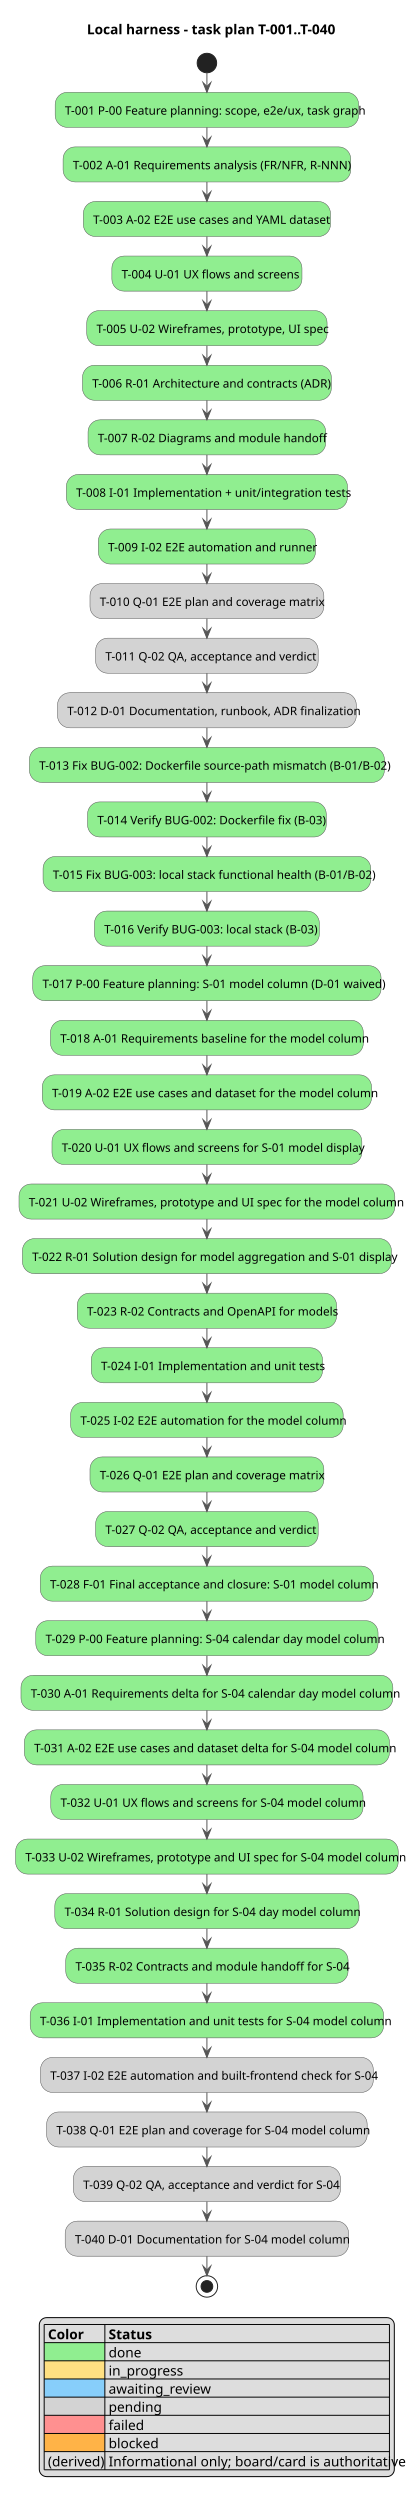
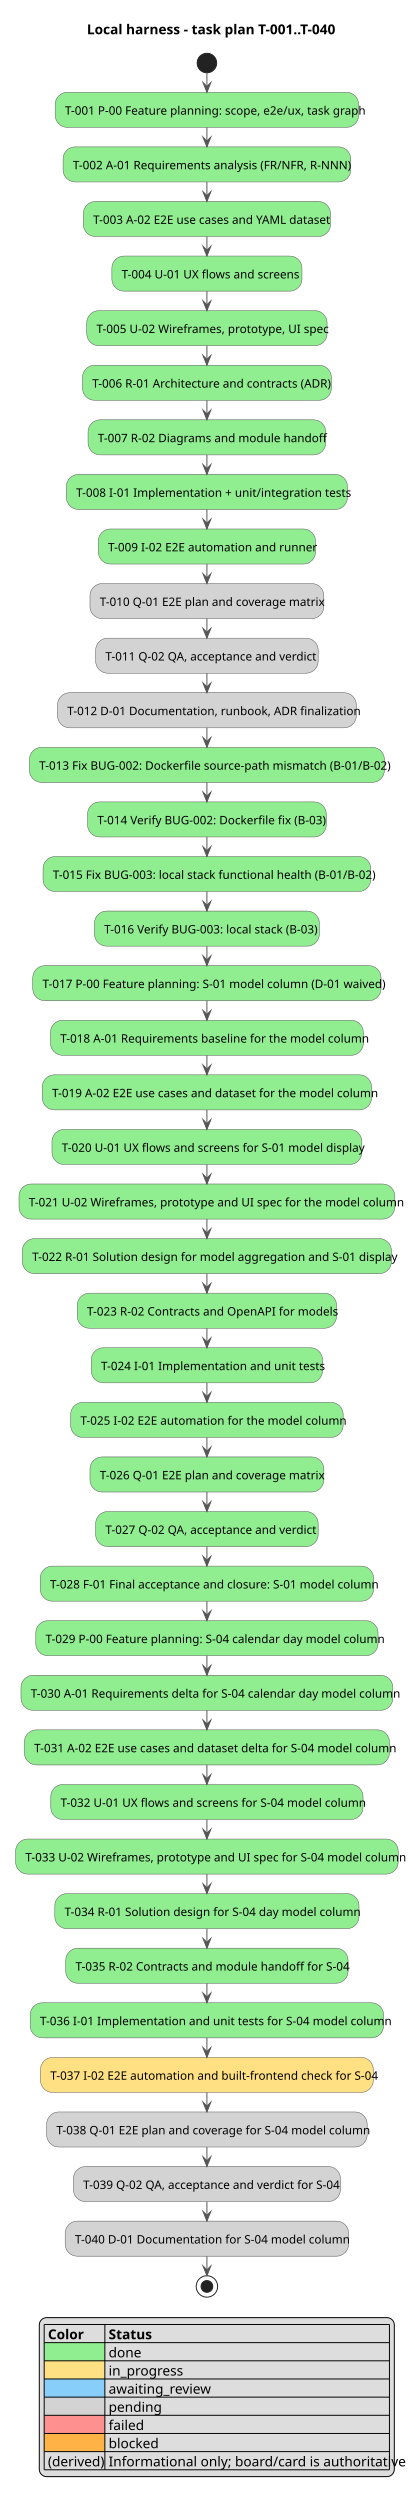
<svg xmlns="http://www.w3.org/2000/svg" version="1.1" data-diagram-type="ACTIVITY" style="width:428px;height:2563px;background:#FFFFFF;" width="428px" height="2563px" viewBox="0 0 428 2563" zoomAndPan="magnify" preserveAspectRatio="none" contentStyleType="text/css">
  <defs />
  <g font-family="sans-serif" lengthAdjust="spacing">
    <g class="title" data-source-line="5">
      <text x="89.088" y="35.107" fill="#000" font-size="14" textLength="248.076" font-weight="700" font-family="Segoe UI">Local harness - task plan T-001..T-040</text>
    </g>
    <ellipse cx="212.126" cy="64.621" rx="10" ry="10" fill="#222" style="stroke:#222;stroke-width:1;" />
    <rect x="56.562" y="94.621" width="311.129" height="35.961" fill="#90EE90" style="stroke:#555;stroke-width:0.5;" rx="12.5" ry="12.5" />
    <text x="66.562" y="117.57" fill="#000" font-size="12" textLength="291.129" font-family="Segoe UI">T-001 P-00 Feature planning: scope, e2e/ux, task graph</text>
    <rect x="64.671" y="150.582" width="294.91" height="35.961" fill="#90EE90" style="stroke:#555;stroke-width:0.5;" rx="12.5" ry="12.5" />
    <text x="74.671" y="173.531" fill="#000" font-size="12" textLength="274.91" font-family="Segoe UI">T-002 A-01 Requirements analysis (FR/NFR, R-NNN)</text>
    <rect x="85.431" y="206.543" width="253.391" height="35.961" fill="#90EE90" style="stroke:#555;stroke-width:0.5;" rx="12.5" ry="12.5" />
    <text x="95.431" y="229.492" fill="#000" font-size="12" textLength="233.391" font-family="Segoe UI">T-003 A-02 E2E use cases and YAML dataset</text>
    <rect x="114.681" y="262.504" width="194.891" height="35.961" fill="#90EE90" style="stroke:#555;stroke-width:0.5;" rx="12.5" ry="12.5" />
    <text x="124.681" y="285.453" fill="#000" font-size="12" textLength="174.891" font-family="Segoe UI">T-004 U-01 UX flows and screens</text>
    <rect x="88.94" y="318.465" width="246.371" height="35.961" fill="#90EE90" style="stroke:#555;stroke-width:0.5;" rx="12.5" ry="12.5" />
    <text x="98.94" y="341.414" fill="#000" font-size="12" textLength="226.371" font-family="Segoe UI">T-005 U-02 Wireframes, prototype, UI spec</text>
    <rect x="84.561" y="374.426" width="255.131" height="35.961" fill="#90EE90" style="stroke:#555;stroke-width:0.5;" rx="12.5" ry="12.5" />
    <text x="94.561" y="397.375" fill="#000" font-size="12" textLength="235.131" font-family="Segoe UI">T-006 R-01 Architecture and contracts (ADR)</text>
    <rect x="90.273" y="430.387" width="243.705" height="35.961" fill="#90EE90" style="stroke:#555;stroke-width:0.5;" rx="12.5" ry="12.5" />
    <text x="100.273" y="453.336" fill="#000" font-size="12" textLength="223.705" font-family="Segoe UI">T-007 R-02 Diagrams and module handoff</text>
    <rect x="68.025" y="486.348" width="288.201" height="35.961" fill="#90EE90" style="stroke:#555;stroke-width:0.5;" rx="12.5" ry="12.5" />
    <text x="78.025" y="509.297" fill="#000" font-size="12" textLength="268.201" font-family="Segoe UI">T-008 I-01 Implementation + unit/integration tests</text>
    <rect x="100.8" y="542.309" width="222.652" height="35.961" fill="#90EE90" style="stroke:#555;stroke-width:0.5;" rx="12.5" ry="12.5" />
    <text x="110.8" y="565.258" fill="#000" font-size="12" textLength="202.652" font-family="Segoe UI">T-009 I-02 E2E automation and runner</text>
    <rect x="92.257" y="598.27" width="239.738" height="35.961" fill="#D3D3D3" style="stroke:#555;stroke-width:0.5;" rx="12.5" ry="12.5" />
    <text x="102.257" y="621.219" fill="#000" font-size="12" textLength="219.738" font-family="Segoe UI">T-010 Q-01 E2E plan and coverage matrix</text>
    <rect x="98.055" y="654.23" width="228.143" height="35.961" fill="#D3D3D3" style="stroke:#555;stroke-width:0.5;" rx="12.5" ry="12.5" />
    <text x="108.055" y="677.18" fill="#000" font-size="12" textLength="208.143" font-family="Segoe UI">T-011 Q-02 QA, acceptance and verdict</text>
    <rect x="58.979" y="710.191" width="306.295" height="35.961" fill="#D3D3D3" style="stroke:#555;stroke-width:0.5;" rx="12.5" ry="12.5" />
    <text x="68.979" y="733.141" fill="#000" font-size="12" textLength="286.295" font-family="Segoe UI">T-012 D-01 Documentation, runbook, ADR finalization</text>
    <rect x="30.156" y="766.152" width="363.939" height="35.961" fill="#90EE90" style="stroke:#555;stroke-width:0.5;" rx="12.5" ry="12.5" />
    <text x="40.156" y="789.102" fill="#000" font-size="12" textLength="343.939" font-family="Segoe UI">T-013 Fix BUG-002: Dockerfile source-path mismatch (B-01/B-02)</text>
    <rect x="89.761" y="822.113" width="244.73" height="35.961" fill="#90EE90" style="stroke:#555;stroke-width:0.5;" rx="12.5" ry="12.5" />
    <text x="99.761" y="845.063" fill="#000" font-size="12" textLength="224.73" font-family="Segoe UI">T-014 Verify BUG-002: Dockerfile fix (B-03)</text>
    <rect x="44.14" y="878.074" width="335.973" height="35.961" fill="#90EE90" style="stroke:#555;stroke-width:0.5;" rx="12.5" ry="12.5" />
    <text x="54.14" y="901.023" fill="#000" font-size="12" textLength="315.973" font-family="Segoe UI">T-015 Fix BUG-003: local stack functional health (B-01/B-02)</text>
    <rect x="96.836" y="934.035" width="230.58" height="35.961" fill="#90EE90" style="stroke:#555;stroke-width:0.5;" rx="12.5" ry="12.5" />
    <text x="106.836" y="956.984" fill="#000" font-size="12" textLength="210.58" font-family="Segoe UI">T-016 Verify BUG-003: local stack (B-03)</text>
    <rect x="33.578" y="989.996" width="357.096" height="35.961" fill="#90EE90" style="stroke:#555;stroke-width:0.5;" rx="12.5" ry="12.5" />
    <text x="43.578" y="1012.945" fill="#000" font-size="12" textLength="337.096" font-family="Segoe UI">T-017 P-00 Feature planning: S-01 model column (D-01 waived)</text>
    <rect x="51.769" y="1045.957" width="320.715" height="35.961" fill="#90EE90" style="stroke:#555;stroke-width:0.5;" rx="12.5" ry="12.5" />
    <text x="61.769" y="1068.906" fill="#000" font-size="12" textLength="300.715" font-family="Segoe UI">T-018 A-01 Requirements baseline for the model column</text>
    <rect x="43.346" y="1101.918" width="337.561" height="35.961" fill="#90EE90" style="stroke:#555;stroke-width:0.5;" rx="12.5" ry="12.5" />
    <text x="53.346" y="1124.867" fill="#000" font-size="12" textLength="317.561" font-family="Segoe UI">T-019 A-02 E2E use cases and dataset for the model column</text>
    <rect x="53.295" y="1157.879" width="317.662" height="35.961" fill="#90EE90" style="stroke:#555;stroke-width:0.5;" rx="12.5" ry="12.5" />
    <text x="63.295" y="1180.828" fill="#000" font-size="12" textLength="297.662" font-family="Segoe UI">T-020 U-01 UX flows and screens for S-01 model display</text>
    <rect x="19.489" y="1213.84" width="385.273" height="35.961" fill="#90EE90" style="stroke:#555;stroke-width:0.5;" rx="12.5" ry="12.5" />
    <text x="29.489" y="1236.789" fill="#000" font-size="12" textLength="365.273" font-family="Segoe UI">T-021 U-02 Wireframes, prototype and UI spec for the model column</text>
    <rect x="22.964" y="1269.801" width="378.324" height="35.961" fill="#90EE90" style="stroke:#555;stroke-width:0.5;" rx="12.5" ry="12.5" />
    <text x="32.964" y="1292.75" fill="#000" font-size="12" textLength="358.324" font-family="Segoe UI">T-022 R-01 Solution design for model aggregation and S-01 display</text>
    <rect x="79.188" y="1325.762" width="265.877" height="35.961" fill="#90EE90" style="stroke:#555;stroke-width:0.5;" rx="12.5" ry="12.5" />
    <text x="89.188" y="1348.711" fill="#000" font-size="12" textLength="245.877" font-family="Segoe UI">T-023 R-02 Contracts and OpenAPI for models</text>
    <rect x="93.575" y="1381.723" width="237.102" height="35.961" fill="#90EE90" style="stroke:#555;stroke-width:0.5;" rx="12.5" ry="12.5" />
    <text x="103.575" y="1404.672" fill="#000" font-size="12" textLength="217.102" font-family="Segoe UI">T-024 I-01 Implementation and unit tests</text>
    <rect x="72.438" y="1437.684" width="279.377" height="35.961" fill="#90EE90" style="stroke:#555;stroke-width:0.5;" rx="12.5" ry="12.5" />
    <text x="82.438" y="1460.633" fill="#000" font-size="12" textLength="259.377" font-family="Segoe UI">T-025 I-02 E2E automation for the model column</text>
    <rect x="92.257" y="1493.645" width="239.738" height="35.961" fill="#90EE90" style="stroke:#555;stroke-width:0.5;" rx="12.5" ry="12.5" />
    <text x="102.257" y="1516.594" fill="#000" font-size="12" textLength="219.738" font-family="Segoe UI">T-026 Q-01 E2E plan and coverage matrix</text>
    <rect x="98.055" y="1549.605" width="228.143" height="35.961" fill="#90EE90" style="stroke:#555;stroke-width:0.5;" rx="12.5" ry="12.5" />
    <text x="108.055" y="1572.555" fill="#000" font-size="12" textLength="208.143" font-family="Segoe UI">T-027 Q-02 QA, acceptance and verdict</text>
    <rect x="41.248" y="1605.566" width="341.756" height="35.961" fill="#90EE90" style="stroke:#555;stroke-width:0.5;" rx="12.5" ry="12.5" />
    <text x="51.248" y="1628.516" fill="#000" font-size="12" textLength="321.756" font-family="Segoe UI">T-028 F-01 Final acceptance and closure: S-01 model column</text>
    <rect x="36.689" y="1661.527" width="350.873" height="35.961" fill="#90EE90" style="stroke:#555;stroke-width:0.5;" rx="12.5" ry="12.5" />
    <text x="46.689" y="1684.477" fill="#000" font-size="12" textLength="330.873" font-family="Segoe UI">T-029 P-00 Feature planning: S-04 calendar day model column</text>
    <rect x="21.514" y="1717.488" width="381.225" height="35.961" fill="#90EE90" style="stroke:#555;stroke-width:0.5;" rx="12.5" ry="12.5" />
    <text x="31.514" y="1740.438" fill="#000" font-size="12" textLength="361.225" font-family="Segoe UI">T-030 A-01 Requirements delta for S-04 calendar day model column</text>
    <rect x="25.003" y="1773.449" width="374.246" height="35.961" fill="#90EE90" style="stroke:#555;stroke-width:0.5;" rx="12.5" ry="12.5" />
    <text x="35.003" y="1796.398" fill="#000" font-size="12" textLength="354.246" font-family="Segoe UI">T-031 A-02 E2E use cases and dataset delta for S-04 model column</text>
    <rect x="52.064" y="1829.41" width="320.123" height="35.961" fill="#90EE90" style="stroke:#555;stroke-width:0.5;" rx="12.5" ry="12.5" />
    <text x="62.064" y="1852.359" fill="#000" font-size="12" textLength="300.123" font-family="Segoe UI">T-032 U-01 UX flows and screens for S-04 model column</text>
    <rect x="16" y="1885.371" width="392.252" height="35.961" fill="#90EE90" style="stroke:#555;stroke-width:0.5;" rx="12.5" ry="12.5" />
    <text x="26" y="1908.32" fill="#000" font-size="12" textLength="372.252" font-family="Segoe UI">T-033 U-02 Wireframes, prototype and UI spec for S-04 model column</text>
    <rect x="56.195" y="1941.332" width="311.861" height="35.961" fill="#90EE90" style="stroke:#555;stroke-width:0.5;" rx="12.5" ry="12.5" />
    <text x="66.195" y="1964.281" fill="#000" font-size="12" textLength="291.861" font-family="Segoe UI">T-034 R-01 Solution design for S-04 day model column</text>
    <rect x="67.401" y="1997.293" width="289.449" height="35.961" fill="#90EE90" style="stroke:#555;stroke-width:0.5;" rx="12.5" ry="12.5" />
    <text x="77.401" y="2020.242" fill="#000" font-size="12" textLength="269.449" font-family="Segoe UI">T-035 R-02 Contracts and module handoff for S-04</text>
    <rect x="30.959" y="2053.254" width="362.334" height="35.961" fill="#90EE90" style="stroke:#555;stroke-width:0.5;" rx="12.5" ry="12.5" />
    <text x="40.959" y="2076.203" fill="#000" font-size="12" textLength="342.334" font-family="Segoe UI">T-036 I-01 Implementation and unit tests for S-04 model column</text>
-     <rect x="41.535" y="2109.215" width="341.182" height="35.961" fill="#D3D3D3" style="stroke:#555;stroke-width:0.5;" rx="12.5" ry="12.5" />
+     <rect x="41.535" y="2109.215" width="341.182" height="35.961" fill="#FFE082" style="stroke:#555;stroke-width:0.5;" rx="12.5" ry="12.5" />
    <text x="51.535" y="2132.164" fill="#000" font-size="12" textLength="321.182" font-family="Segoe UI">T-037 I-02 E2E automation and built-frontend check for S-04</text>
    <rect x="47.831" y="2165.176" width="328.59" height="35.961" fill="#D3D3D3" style="stroke:#555;stroke-width:0.5;" rx="12.5" ry="12.5" />
    <text x="57.831" y="2188.125" fill="#000" font-size="12" textLength="308.59" font-family="Segoe UI">T-038 Q-01 E2E plan and coverage for S-04 model column</text>
    <rect x="75.232" y="2221.137" width="273.787" height="35.961" fill="#D3D3D3" style="stroke:#555;stroke-width:0.5;" rx="12.5" ry="12.5" />
    <text x="85.232" y="2244.086" fill="#000" font-size="12" textLength="253.787" font-family="Segoe UI">T-039 Q-02 QA, acceptance and verdict for S-04</text>
    <rect x="66.827" y="2277.098" width="290.598" height="35.961" fill="#D3D3D3" style="stroke:#555;stroke-width:0.5;" rx="12.5" ry="12.5" />
    <text x="76.827" y="2300.047" fill="#000" font-size="12" textLength="270.598" font-family="Segoe UI">T-040 D-01 Documentation for S-04 model column</text>
    <ellipse cx="212.126" cy="2344.059" rx="11" ry="11" fill="none" style="stroke:#222;stroke-width:1;" />
    <ellipse cx="212.126" cy="2344.059" rx="6" ry="6" fill="#222" style="stroke:#222;stroke-width:1;" />
    <line x1="212.126" y1="74.621" x2="212.126" y2="94.621" style="stroke:#555;stroke-width:1;" />
    <polygon points="208.126,84.621,212.126,94.621,216.126,84.621,212.126,88.621" fill="#555" style="stroke:#555;stroke-width:1;stroke-linejoin:miter;stroke-miterlimit:10;" />
    <line x1="212.126" y1="130.582" x2="212.126" y2="150.582" style="stroke:#555;stroke-width:1;" />
    <polygon points="208.126,140.582,212.126,150.582,216.126,140.582,212.126,144.582" fill="#555" style="stroke:#555;stroke-width:1;stroke-linejoin:miter;stroke-miterlimit:10;" />
    <line x1="212.126" y1="186.543" x2="212.126" y2="206.543" style="stroke:#555;stroke-width:1;" />
    <polygon points="208.126,196.543,212.126,206.543,216.126,196.543,212.126,200.543" fill="#555" style="stroke:#555;stroke-width:1;stroke-linejoin:miter;stroke-miterlimit:10;" />
    <line x1="212.126" y1="242.504" x2="212.126" y2="262.504" style="stroke:#555;stroke-width:1;" />
    <polygon points="208.126,252.504,212.126,262.504,216.126,252.504,212.126,256.504" fill="#555" style="stroke:#555;stroke-width:1;stroke-linejoin:miter;stroke-miterlimit:10;" />
    <line x1="212.126" y1="298.465" x2="212.126" y2="318.465" style="stroke:#555;stroke-width:1;" />
    <polygon points="208.126,308.465,212.126,318.465,216.126,308.465,212.126,312.465" fill="#555" style="stroke:#555;stroke-width:1;stroke-linejoin:miter;stroke-miterlimit:10;" />
    <line x1="212.126" y1="354.426" x2="212.126" y2="374.426" style="stroke:#555;stroke-width:1;" />
    <polygon points="208.126,364.426,212.126,374.426,216.126,364.426,212.126,368.426" fill="#555" style="stroke:#555;stroke-width:1;stroke-linejoin:miter;stroke-miterlimit:10;" />
    <line x1="212.126" y1="410.387" x2="212.126" y2="430.387" style="stroke:#555;stroke-width:1;" />
    <polygon points="208.126,420.387,212.126,430.387,216.126,420.387,212.126,424.387" fill="#555" style="stroke:#555;stroke-width:1;stroke-linejoin:miter;stroke-miterlimit:10;" />
    <line x1="212.126" y1="466.348" x2="212.126" y2="486.348" style="stroke:#555;stroke-width:1;" />
    <polygon points="208.126,476.348,212.126,486.348,216.126,476.348,212.126,480.348" fill="#555" style="stroke:#555;stroke-width:1;stroke-linejoin:miter;stroke-miterlimit:10;" />
    <line x1="212.126" y1="522.309" x2="212.126" y2="542.309" style="stroke:#555;stroke-width:1;" />
    <polygon points="208.126,532.309,212.126,542.309,216.126,532.309,212.126,536.309" fill="#555" style="stroke:#555;stroke-width:1;stroke-linejoin:miter;stroke-miterlimit:10;" />
    <line x1="212.126" y1="578.27" x2="212.126" y2="598.27" style="stroke:#555;stroke-width:1;" />
    <polygon points="208.126,588.27,212.126,598.27,216.126,588.27,212.126,592.27" fill="#555" style="stroke:#555;stroke-width:1;stroke-linejoin:miter;stroke-miterlimit:10;" />
    <line x1="212.126" y1="634.23" x2="212.126" y2="654.23" style="stroke:#555;stroke-width:1;" />
    <polygon points="208.126,644.23,212.126,654.23,216.126,644.23,212.126,648.23" fill="#555" style="stroke:#555;stroke-width:1;stroke-linejoin:miter;stroke-miterlimit:10;" />
    <line x1="212.126" y1="690.191" x2="212.126" y2="710.191" style="stroke:#555;stroke-width:1;" />
    <polygon points="208.126,700.191,212.126,710.191,216.126,700.191,212.126,704.191" fill="#555" style="stroke:#555;stroke-width:1;stroke-linejoin:miter;stroke-miterlimit:10;" />
    <line x1="212.126" y1="746.152" x2="212.126" y2="766.152" style="stroke:#555;stroke-width:1;" />
    <polygon points="208.126,756.152,212.126,766.152,216.126,756.152,212.126,760.152" fill="#555" style="stroke:#555;stroke-width:1;stroke-linejoin:miter;stroke-miterlimit:10;" />
    <line x1="212.126" y1="802.113" x2="212.126" y2="822.113" style="stroke:#555;stroke-width:1;" />
    <polygon points="208.126,812.113,212.126,822.113,216.126,812.113,212.126,816.113" fill="#555" style="stroke:#555;stroke-width:1;stroke-linejoin:miter;stroke-miterlimit:10;" />
    <line x1="212.126" y1="858.074" x2="212.126" y2="878.074" style="stroke:#555;stroke-width:1;" />
    <polygon points="208.126,868.074,212.126,878.074,216.126,868.074,212.126,872.074" fill="#555" style="stroke:#555;stroke-width:1;stroke-linejoin:miter;stroke-miterlimit:10;" />
    <line x1="212.126" y1="914.035" x2="212.126" y2="934.035" style="stroke:#555;stroke-width:1;" />
    <polygon points="208.126,924.035,212.126,934.035,216.126,924.035,212.126,928.035" fill="#555" style="stroke:#555;stroke-width:1;stroke-linejoin:miter;stroke-miterlimit:10;" />
    <line x1="212.126" y1="969.996" x2="212.126" y2="989.996" style="stroke:#555;stroke-width:1;" />
    <polygon points="208.126,979.996,212.126,989.996,216.126,979.996,212.126,983.996" fill="#555" style="stroke:#555;stroke-width:1;stroke-linejoin:miter;stroke-miterlimit:10;" />
    <line x1="212.126" y1="1025.957" x2="212.126" y2="1045.957" style="stroke:#555;stroke-width:1;" />
    <polygon points="208.126,1035.957,212.126,1045.957,216.126,1035.957,212.126,1039.957" fill="#555" style="stroke:#555;stroke-width:1;stroke-linejoin:miter;stroke-miterlimit:10;" />
    <line x1="212.126" y1="1081.918" x2="212.126" y2="1101.918" style="stroke:#555;stroke-width:1;" />
    <polygon points="208.126,1091.918,212.126,1101.918,216.126,1091.918,212.126,1095.918" fill="#555" style="stroke:#555;stroke-width:1;stroke-linejoin:miter;stroke-miterlimit:10;" />
    <line x1="212.126" y1="1137.879" x2="212.126" y2="1157.879" style="stroke:#555;stroke-width:1;" />
    <polygon points="208.126,1147.879,212.126,1157.879,216.126,1147.879,212.126,1151.879" fill="#555" style="stroke:#555;stroke-width:1;stroke-linejoin:miter;stroke-miterlimit:10;" />
    <line x1="212.126" y1="1193.84" x2="212.126" y2="1213.84" style="stroke:#555;stroke-width:1;" />
    <polygon points="208.126,1203.84,212.126,1213.84,216.126,1203.84,212.126,1207.84" fill="#555" style="stroke:#555;stroke-width:1;stroke-linejoin:miter;stroke-miterlimit:10;" />
    <line x1="212.126" y1="1249.801" x2="212.126" y2="1269.801" style="stroke:#555;stroke-width:1;" />
    <polygon points="208.126,1259.801,212.126,1269.801,216.126,1259.801,212.126,1263.801" fill="#555" style="stroke:#555;stroke-width:1;stroke-linejoin:miter;stroke-miterlimit:10;" />
    <line x1="212.126" y1="1305.762" x2="212.126" y2="1325.762" style="stroke:#555;stroke-width:1;" />
    <polygon points="208.126,1315.762,212.126,1325.762,216.126,1315.762,212.126,1319.762" fill="#555" style="stroke:#555;stroke-width:1;stroke-linejoin:miter;stroke-miterlimit:10;" />
    <line x1="212.126" y1="1361.723" x2="212.126" y2="1381.723" style="stroke:#555;stroke-width:1;" />
    <polygon points="208.126,1371.723,212.126,1381.723,216.126,1371.723,212.126,1375.723" fill="#555" style="stroke:#555;stroke-width:1;stroke-linejoin:miter;stroke-miterlimit:10;" />
    <line x1="212.126" y1="1417.684" x2="212.126" y2="1437.684" style="stroke:#555;stroke-width:1;" />
    <polygon points="208.126,1427.684,212.126,1437.684,216.126,1427.684,212.126,1431.684" fill="#555" style="stroke:#555;stroke-width:1;stroke-linejoin:miter;stroke-miterlimit:10;" />
    <line x1="212.126" y1="1473.645" x2="212.126" y2="1493.645" style="stroke:#555;stroke-width:1;" />
    <polygon points="208.126,1483.645,212.126,1493.645,216.126,1483.645,212.126,1487.645" fill="#555" style="stroke:#555;stroke-width:1;stroke-linejoin:miter;stroke-miterlimit:10;" />
    <line x1="212.126" y1="1529.605" x2="212.126" y2="1549.605" style="stroke:#555;stroke-width:1;" />
    <polygon points="208.126,1539.605,212.126,1549.605,216.126,1539.605,212.126,1543.605" fill="#555" style="stroke:#555;stroke-width:1;stroke-linejoin:miter;stroke-miterlimit:10;" />
    <line x1="212.126" y1="1585.566" x2="212.126" y2="1605.566" style="stroke:#555;stroke-width:1;" />
    <polygon points="208.126,1595.566,212.126,1605.566,216.126,1595.566,212.126,1599.566" fill="#555" style="stroke:#555;stroke-width:1;stroke-linejoin:miter;stroke-miterlimit:10;" />
    <line x1="212.126" y1="1641.527" x2="212.126" y2="1661.527" style="stroke:#555;stroke-width:1;" />
    <polygon points="208.126,1651.527,212.126,1661.527,216.126,1651.527,212.126,1655.527" fill="#555" style="stroke:#555;stroke-width:1;stroke-linejoin:miter;stroke-miterlimit:10;" />
    <line x1="212.126" y1="1697.488" x2="212.126" y2="1717.488" style="stroke:#555;stroke-width:1;" />
    <polygon points="208.126,1707.488,212.126,1717.488,216.126,1707.488,212.126,1711.488" fill="#555" style="stroke:#555;stroke-width:1;stroke-linejoin:miter;stroke-miterlimit:10;" />
    <line x1="212.126" y1="1753.449" x2="212.126" y2="1773.449" style="stroke:#555;stroke-width:1;" />
    <polygon points="208.126,1763.449,212.126,1773.449,216.126,1763.449,212.126,1767.449" fill="#555" style="stroke:#555;stroke-width:1;stroke-linejoin:miter;stroke-miterlimit:10;" />
    <line x1="212.126" y1="1809.41" x2="212.126" y2="1829.41" style="stroke:#555;stroke-width:1;" />
    <polygon points="208.126,1819.41,212.126,1829.41,216.126,1819.41,212.126,1823.41" fill="#555" style="stroke:#555;stroke-width:1;stroke-linejoin:miter;stroke-miterlimit:10;" />
    <line x1="212.126" y1="1865.371" x2="212.126" y2="1885.371" style="stroke:#555;stroke-width:1;" />
    <polygon points="208.126,1875.371,212.126,1885.371,216.126,1875.371,212.126,1879.371" fill="#555" style="stroke:#555;stroke-width:1;stroke-linejoin:miter;stroke-miterlimit:10;" />
    <line x1="212.126" y1="1921.332" x2="212.126" y2="1941.332" style="stroke:#555;stroke-width:1;" />
    <polygon points="208.126,1931.332,212.126,1941.332,216.126,1931.332,212.126,1935.332" fill="#555" style="stroke:#555;stroke-width:1;stroke-linejoin:miter;stroke-miterlimit:10;" />
    <line x1="212.126" y1="1977.293" x2="212.126" y2="1997.293" style="stroke:#555;stroke-width:1;" />
    <polygon points="208.126,1987.293,212.126,1997.293,216.126,1987.293,212.126,1991.293" fill="#555" style="stroke:#555;stroke-width:1;stroke-linejoin:miter;stroke-miterlimit:10;" />
    <line x1="212.126" y1="2033.254" x2="212.126" y2="2053.254" style="stroke:#555;stroke-width:1;" />
    <polygon points="208.126,2043.254,212.126,2053.254,216.126,2043.254,212.126,2047.254" fill="#555" style="stroke:#555;stroke-width:1;stroke-linejoin:miter;stroke-miterlimit:10;" />
    <line x1="212.126" y1="2089.215" x2="212.126" y2="2109.215" style="stroke:#555;stroke-width:1;" />
    <polygon points="208.126,2099.215,212.126,2109.215,216.126,2099.215,212.126,2103.215" fill="#555" style="stroke:#555;stroke-width:1;stroke-linejoin:miter;stroke-miterlimit:10;" />
    <line x1="212.126" y1="2145.176" x2="212.126" y2="2165.176" style="stroke:#555;stroke-width:1;" />
    <polygon points="208.126,2155.176,212.126,2165.176,216.126,2155.176,212.126,2159.176" fill="#555" style="stroke:#555;stroke-width:1;stroke-linejoin:miter;stroke-miterlimit:10;" />
    <line x1="212.126" y1="2201.137" x2="212.126" y2="2221.137" style="stroke:#555;stroke-width:1;" />
    <polygon points="208.126,2211.137,212.126,2221.137,216.126,2211.137,212.126,2215.137" fill="#555" style="stroke:#555;stroke-width:1;stroke-linejoin:miter;stroke-miterlimit:10;" />
    <line x1="212.126" y1="2257.098" x2="212.126" y2="2277.098" style="stroke:#555;stroke-width:1;" />
    <polygon points="208.126,2267.098,212.126,2277.098,216.126,2267.098,212.126,2271.098" fill="#555" style="stroke:#555;stroke-width:1;stroke-linejoin:miter;stroke-miterlimit:10;" />
    <line x1="212.126" y1="2313.059" x2="212.126" y2="2333.059" style="stroke:#555;stroke-width:1;" />
    <polygon points="208.126,2323.059,212.126,2333.059,216.126,2323.059,212.126,2327.059" fill="#555" style="stroke:#555;stroke-width:1;stroke-linejoin:miter;stroke-miterlimit:10;" />
    <g class="legend" data-source-line="50">
      <rect x="40.287" y="2376.059" width="363.965" height="162.969" fill="#DDD" style="stroke:#000;stroke-width:1;" rx="7.5" ry="7.5" />
      <text x="49.149" y="2398.166" fill="#000" font-size="14" textLength="35.403" font-weight="700" font-family="Segoe UI">Color</text>
      <text x="111.363" y="2398.166" fill="#000" font-size="14" textLength="40.906" font-weight="700" font-family="Segoe UI">Status</text>
      <rect x="45.287" y="2401.68" width="62.214" height="18.621" fill="#90EE90" style="stroke:none;" />
      <text x="45.287" y="2416.787" fill="#000" font-size="14" font-family="Segoe UI"> </text>
      <text x="111.336" y="2416.787" fill="#000" font-size="14" textLength="31.691" font-family="Segoe UI">done</text>
      <rect x="45.287" y="2420.301" width="62.214" height="18.621" fill="#FFE082" style="stroke:none;" />
      <text x="45.287" y="2435.408" fill="#000" font-size="14" font-family="Segoe UI"> </text>
      <text x="111.336" y="2435.408" fill="#000" font-size="14" textLength="70.738" font-family="Segoe UI">in_progress</text>
      <rect x="45.287" y="2438.922" width="62.214" height="18.621" fill="#87CEFA" style="stroke:none;" />
      <text x="45.287" y="2454.029" fill="#000" font-size="14" font-family="Segoe UI"> </text>
      <text x="111.336" y="2454.029" fill="#000" font-size="14" textLength="97.59" font-family="Segoe UI">awaiting_review</text>
      <rect x="45.287" y="2457.543" width="62.214" height="18.621" fill="#D3D3D3" style="stroke:none;" />
      <text x="45.287" y="2472.65" fill="#000" font-size="14" font-family="Segoe UI"> </text>
      <text x="111.336" y="2472.65" fill="#000" font-size="14" textLength="51.276" font-family="Segoe UI">pending</text>
      <rect x="45.287" y="2476.164" width="62.214" height="18.621" fill="#FF9090" style="stroke:none;" />
      <text x="45.287" y="2491.271" fill="#000" font-size="14" font-family="Segoe UI"> </text>
      <text x="111.336" y="2491.271" fill="#000" font-size="14" textLength="33.852" font-family="Segoe UI">failed</text>
      <rect x="45.287" y="2494.785" width="62.214" height="18.621" fill="#FFB347" style="stroke:none;" />
      <text x="45.287" y="2509.893" fill="#000" font-size="14" font-family="Segoe UI"> </text>
      <text x="111.336" y="2509.893" fill="#000" font-size="14" textLength="48.815" font-family="Segoe UI">blocked</text>
      <text x="49.122" y="2528.514" fill="#000" font-size="14" textLength="54.544" font-family="Segoe UI">(derived)</text>
      <text x="111.336" y="2528.514" fill="#000" font-size="14" textLength="284.081" font-family="Segoe UI">Informational only; board/card is authoritative</text>
      <line x1="45.287" y1="2383.059" x2="399.252" y2="2383.059" style="stroke:#000;stroke-width:1;" />
      <line x1="45.287" y1="2401.68" x2="399.252" y2="2401.68" style="stroke:#000;stroke-width:1;" />
      <line x1="45.287" y1="2420.301" x2="399.252" y2="2420.301" style="stroke:#000;stroke-width:1;" />
      <line x1="45.287" y1="2438.922" x2="399.252" y2="2438.922" style="stroke:#000;stroke-width:1;" />
      <line x1="45.287" y1="2457.543" x2="399.252" y2="2457.543" style="stroke:#000;stroke-width:1;" />
      <line x1="45.287" y1="2476.164" x2="399.252" y2="2476.164" style="stroke:#000;stroke-width:1;" />
      <line x1="45.287" y1="2494.785" x2="399.252" y2="2494.785" style="stroke:#000;stroke-width:1;" />
      <line x1="45.287" y1="2513.406" x2="399.252" y2="2513.406" style="stroke:#000;stroke-width:1;" />
      <line x1="45.287" y1="2532.027" x2="399.252" y2="2532.027" style="stroke:#000;stroke-width:1;" />
      <line x1="45.287" y1="2383.059" x2="45.287" y2="2532.027" style="stroke:#000;stroke-width:1;" />
      <line x1="107.501" y1="2383.059" x2="107.501" y2="2532.027" style="stroke:#000;stroke-width:1;" />
      <line x1="399.252" y1="2383.059" x2="399.252" y2="2532.027" style="stroke:#000;stroke-width:1;" />
    </g>
  </g>
</svg>
